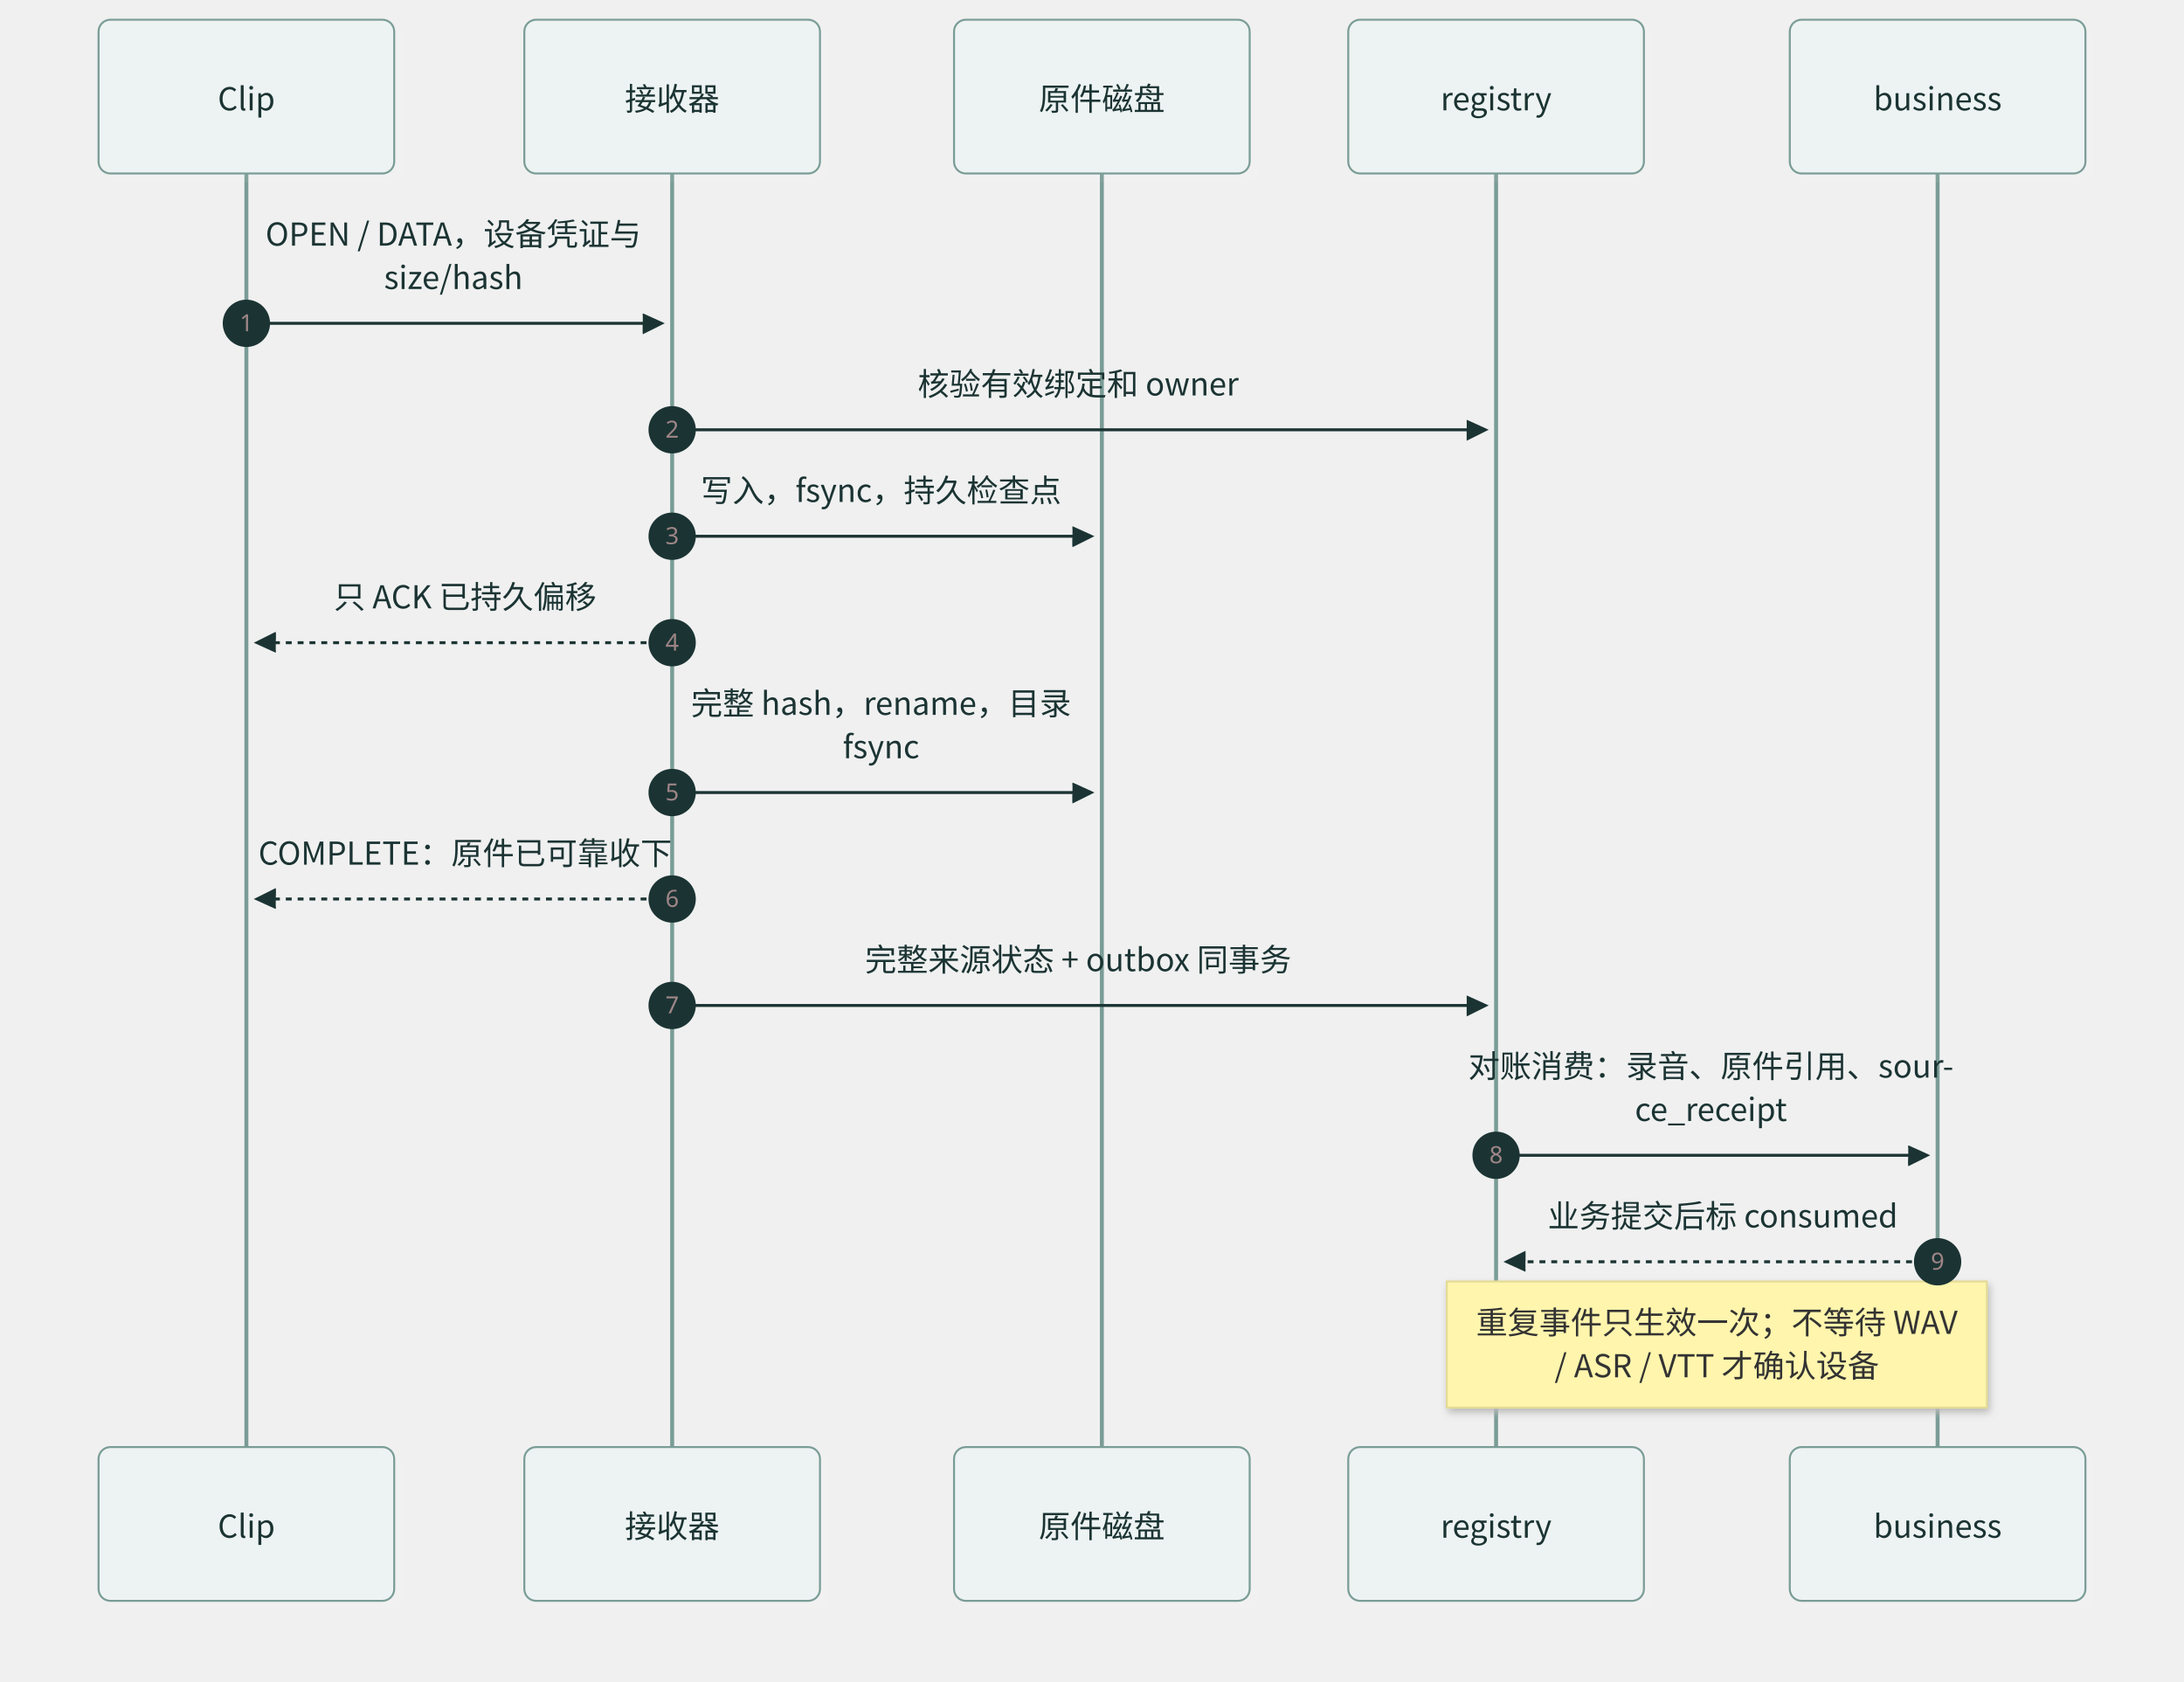
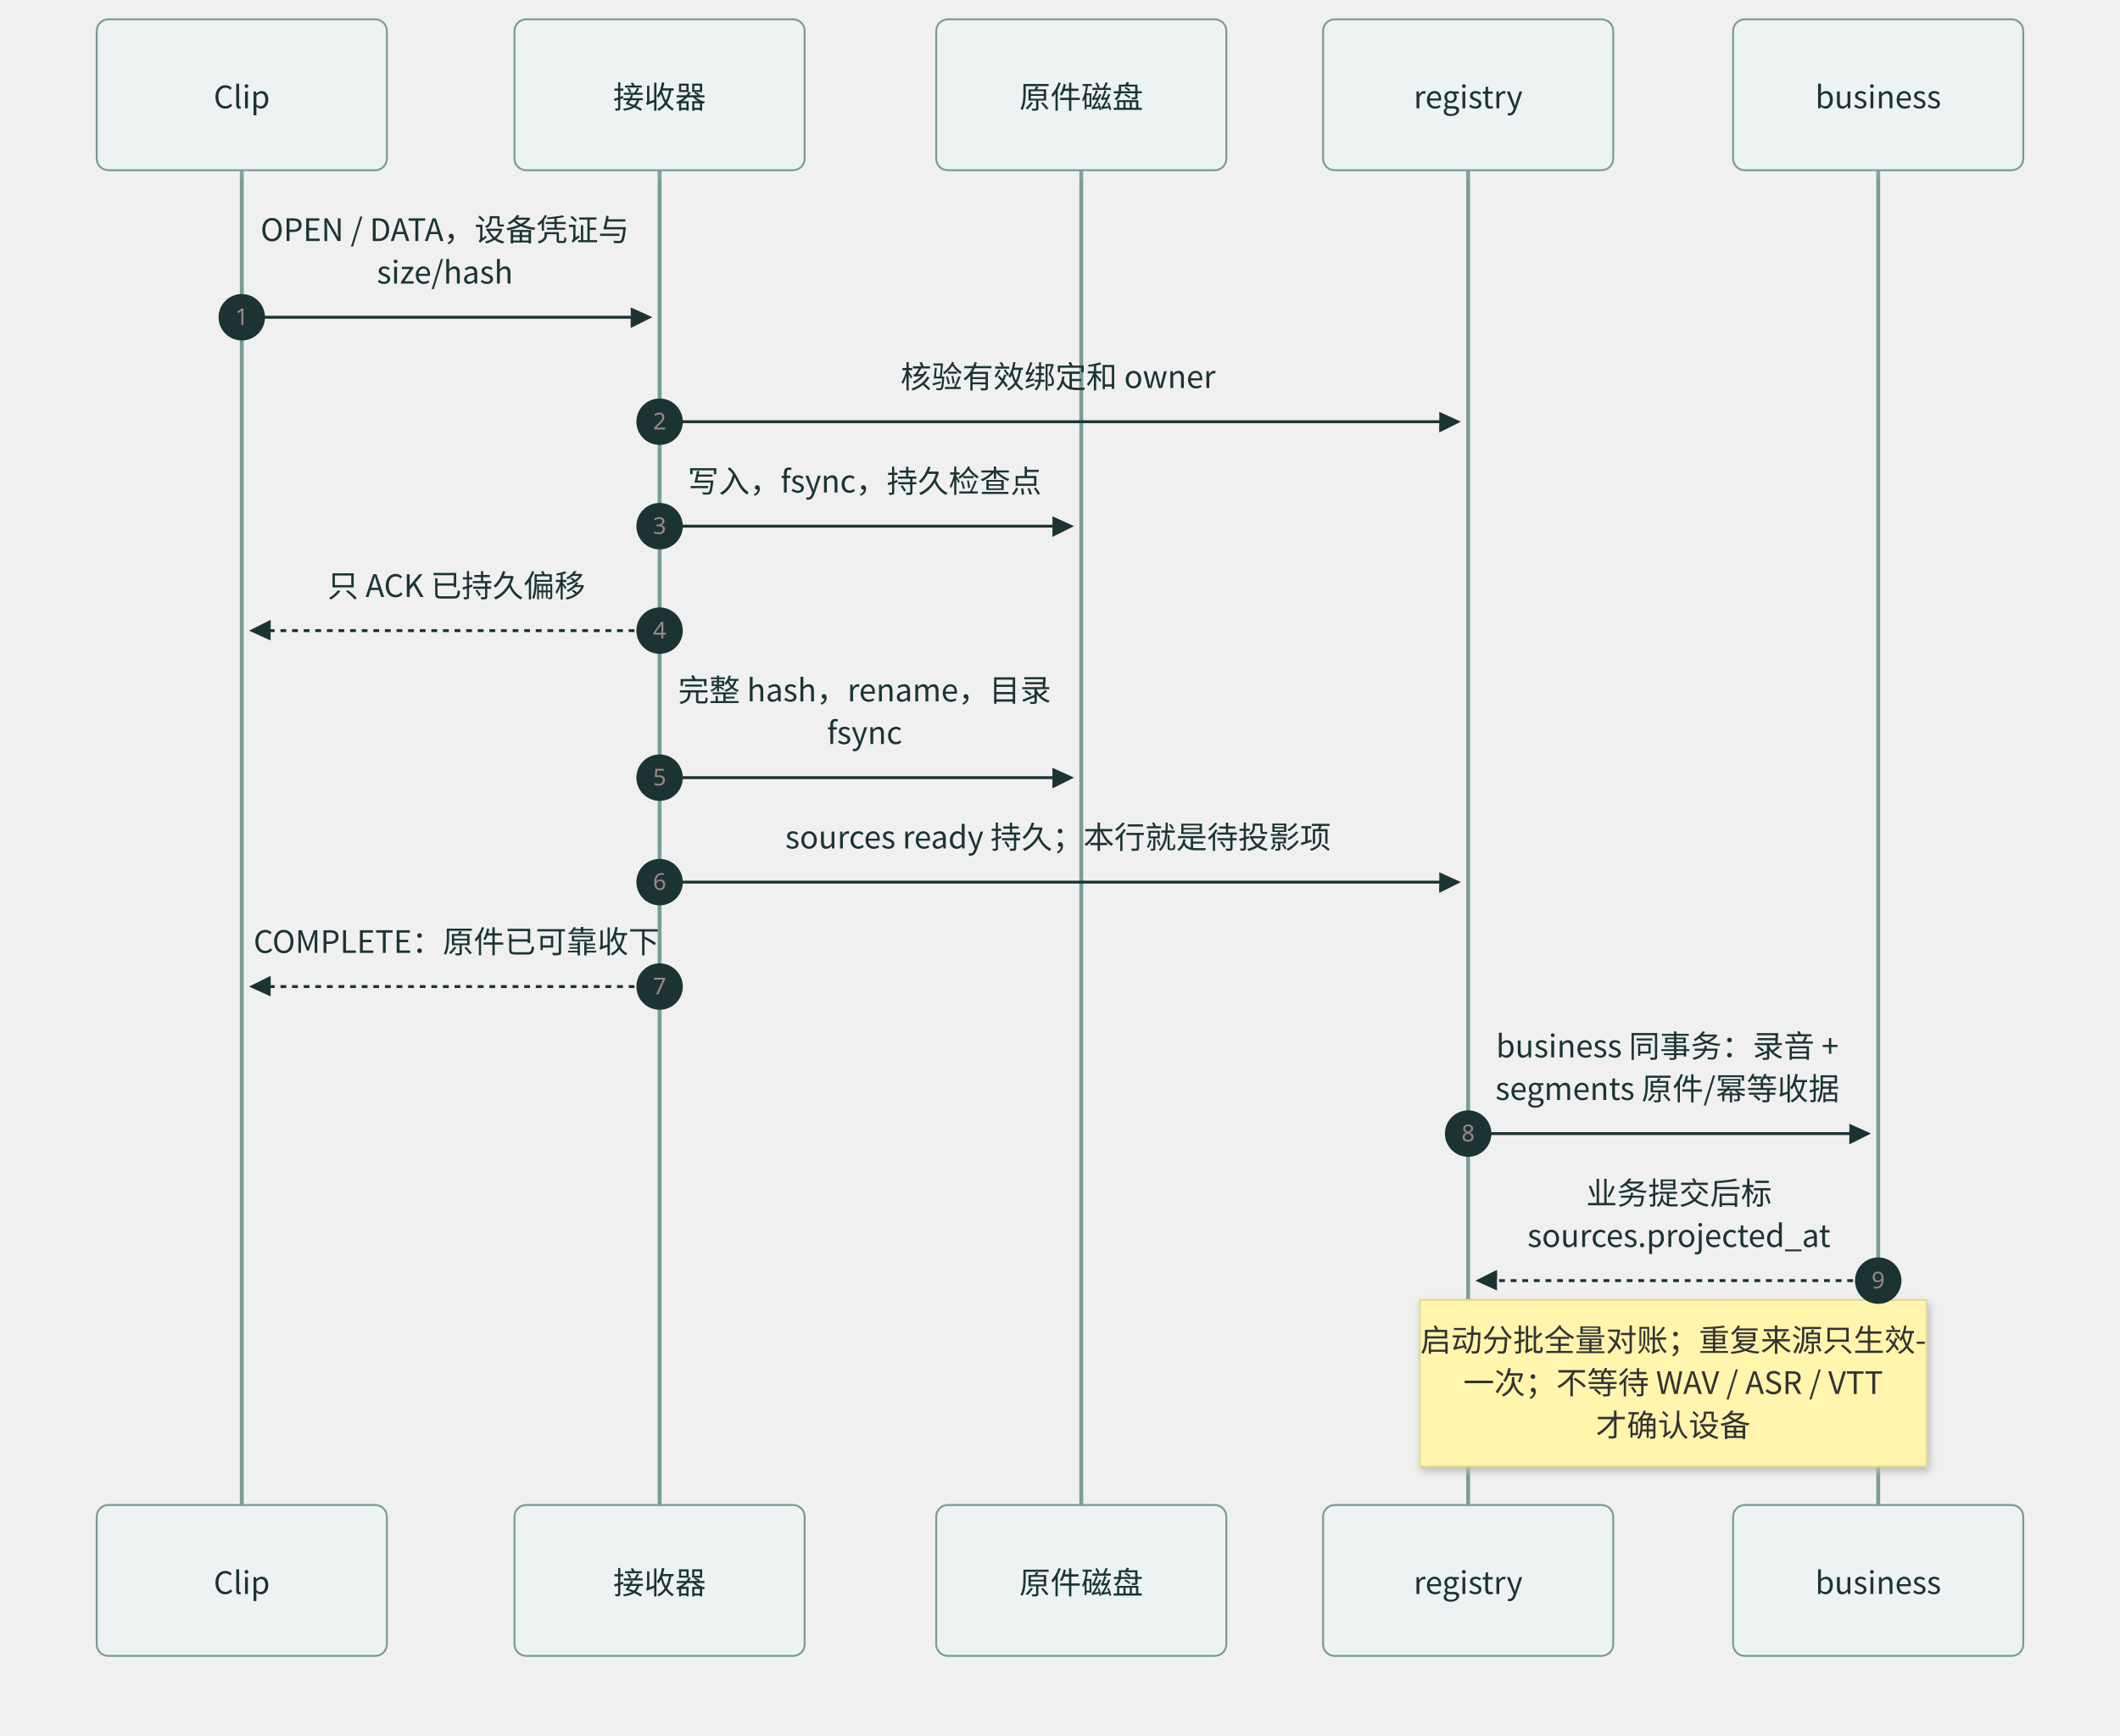
- <svg xmlns="http://www.w3.org/2000/svg" id="my-svg" width="100%" style="max-width: 1108px; background-color: white;" viewBox="-50 -10 1108 853" role="graphics-document document" aria-roledescription="sequence">
+ <svg xmlns="http://www.w3.org/2000/svg" id="my-svg" width="100%" style="max-width: 1096px; background-color: white;" viewBox="-50 -10 1096 897" role="graphics-document document" aria-roledescription="sequence">
  <g>
-     <rect x="858" y="724" fill="#eaeaea" stroke="#666" width="150" height="78" name="B" rx="6" ry="6" class="actor actor-bottom" data-look="neo" filter="url(#my-svg-drop-shadow)" />
-     <text x="933" y="763" dominant-baseline="central" alignment-baseline="central" class="actor actor-box" style="text-anchor: middle; font-size: 16px; font-weight: 400;">
-       <tspan x="933" dy="0">business</tspan>
+     <rect x="846" y="768" fill="#eaeaea" stroke="#666" width="150" height="78" name="B" rx="6" ry="6" class="actor actor-bottom" data-look="neo" filter="url(#my-svg-drop-shadow)" />
+     <text x="921" y="807" dominant-baseline="central" alignment-baseline="central" class="actor actor-box" style="text-anchor: middle; font-size: 16px; font-weight: 400;">
+       <tspan x="921" dy="0">business</tspan>
    </text>
  </g>
  <g>
-     <rect x="634" y="724" fill="#eaeaea" stroke="#666" width="150" height="78" name="D" rx="6" ry="6" class="actor actor-bottom" data-look="neo" filter="url(#my-svg-drop-shadow)" />
-     <text x="709" y="763" dominant-baseline="central" alignment-baseline="central" class="actor actor-box" style="text-anchor: middle; font-size: 16px; font-weight: 400;">
+     <rect x="634" y="768" fill="#eaeaea" stroke="#666" width="150" height="78" name="D" rx="6" ry="6" class="actor actor-bottom" data-look="neo" filter="url(#my-svg-drop-shadow)" />
+     <text x="709" y="807" dominant-baseline="central" alignment-baseline="central" class="actor actor-box" style="text-anchor: middle; font-size: 16px; font-weight: 400;">
      <tspan x="709" dy="0">registry</tspan>
    </text>
  </g>
  <g>
-     <rect x="434" y="724" fill="#eaeaea" stroke="#666" width="150" height="78" name="F" rx="6" ry="6" class="actor actor-bottom" data-look="neo" filter="url(#my-svg-drop-shadow)" />
-     <text x="509" y="763" dominant-baseline="central" alignment-baseline="central" class="actor actor-box" style="text-anchor: middle; font-size: 16px; font-weight: 400;">
+     <rect x="434" y="768" fill="#eaeaea" stroke="#666" width="150" height="78" name="F" rx="6" ry="6" class="actor actor-bottom" data-look="neo" filter="url(#my-svg-drop-shadow)" />
+     <text x="509" y="807" dominant-baseline="central" alignment-baseline="central" class="actor actor-box" style="text-anchor: middle; font-size: 16px; font-weight: 400;">
      <tspan x="509" dy="0">原件磁盘</tspan>
    </text>
  </g>
  <g>
-     <rect x="216" y="724" fill="#eaeaea" stroke="#666" width="150" height="78" name="R" rx="6" ry="6" class="actor actor-bottom" data-look="neo" filter="url(#my-svg-drop-shadow)" />
-     <text x="291" y="763" dominant-baseline="central" alignment-baseline="central" class="actor actor-box" style="text-anchor: middle; font-size: 16px; font-weight: 400;">
+     <rect x="216" y="768" fill="#eaeaea" stroke="#666" width="150" height="78" name="R" rx="6" ry="6" class="actor actor-bottom" data-look="neo" filter="url(#my-svg-drop-shadow)" />
+     <text x="291" y="807" dominant-baseline="central" alignment-baseline="central" class="actor actor-box" style="text-anchor: middle; font-size: 16px; font-weight: 400;">
      <tspan x="291" dy="0">接收器</tspan>
    </text>
  </g>
  <g>
-     <rect x="0" y="724" fill="#eaeaea" stroke="#666" width="150" height="78" name="C" rx="6" ry="6" class="actor actor-bottom" data-look="neo" filter="url(#my-svg-drop-shadow)" />
-     <text x="75" y="763" dominant-baseline="central" alignment-baseline="central" class="actor actor-box" style="text-anchor: middle; font-size: 16px; font-weight: 400;">
+     <rect x="0" y="768" fill="#eaeaea" stroke="#666" width="150" height="78" name="C" rx="6" ry="6" class="actor actor-bottom" data-look="neo" filter="url(#my-svg-drop-shadow)" />
+     <text x="75" y="807" dominant-baseline="central" alignment-baseline="central" class="actor actor-box" style="text-anchor: middle; font-size: 16px; font-weight: 400;">
      <tspan x="75" dy="0">Clip</tspan>
    </text>
  </g>
  <g>
-     <line id="actor4" x1="933" y1="78" x2="933" y2="724" class="actor-line 200" stroke-width="0.5px" stroke="#999" name="B" data-et="life-line" data-id="B" />
+     <line id="actor4" x1="921" y1="78" x2="921" y2="768" class="actor-line 200" stroke-width="0.5px" stroke="#999" name="B" data-et="life-line" data-id="B" />
    <g id="root-4" data-look="neo" data-et="participant" data-type="participant" data-id="B">
-       <rect x="858" y="0" fill="#eaeaea" stroke="#666" width="150" height="78" name="B" rx="6" ry="6" class="actor actor-top" data-look="neo" filter="url(#my-svg-drop-shadow)" />
-       <text x="933" y="39" dominant-baseline="central" alignment-baseline="central" class="actor actor-box" style="text-anchor: middle; font-size: 16px; font-weight: 400;">
-         <tspan x="933" dy="0">business</tspan>
+       <rect x="846" y="0" fill="#eaeaea" stroke="#666" width="150" height="78" name="B" rx="6" ry="6" class="actor actor-top" data-look="neo" filter="url(#my-svg-drop-shadow)" />
+       <text x="921" y="39" dominant-baseline="central" alignment-baseline="central" class="actor actor-box" style="text-anchor: middle; font-size: 16px; font-weight: 400;">
+         <tspan x="921" dy="0">business</tspan>
      </text>
    </g>
  </g>
  <g>
-     <line id="actor3" x1="709" y1="78" x2="709" y2="724" class="actor-line 200" stroke-width="0.5px" stroke="#999" name="D" data-et="life-line" data-id="D" />
+     <line id="actor3" x1="709" y1="78" x2="709" y2="768" class="actor-line 200" stroke-width="0.5px" stroke="#999" name="D" data-et="life-line" data-id="D" />
    <g id="root-3" data-look="neo" data-et="participant" data-type="participant" data-id="D">
      <rect x="634" y="0" fill="#eaeaea" stroke="#666" width="150" height="78" name="D" rx="6" ry="6" class="actor actor-top" data-look="neo" filter="url(#my-svg-drop-shadow)" />
      <text x="709" y="39" dominant-baseline="central" alignment-baseline="central" class="actor actor-box" style="text-anchor: middle; font-size: 16px; font-weight: 400;">
        <tspan x="709" dy="0">registry</tspan>
      </text>
    </g>
  </g>
  <g>
-     <line id="actor2" x1="509" y1="78" x2="509" y2="724" class="actor-line 200" stroke-width="0.5px" stroke="#999" name="F" data-et="life-line" data-id="F" />
+     <line id="actor2" x1="509" y1="78" x2="509" y2="768" class="actor-line 200" stroke-width="0.5px" stroke="#999" name="F" data-et="life-line" data-id="F" />
    <g id="root-2" data-look="neo" data-et="participant" data-type="participant" data-id="F">
      <rect x="434" y="0" fill="#eaeaea" stroke="#666" width="150" height="78" name="F" rx="6" ry="6" class="actor actor-top" data-look="neo" filter="url(#my-svg-drop-shadow)" />
      <text x="509" y="39" dominant-baseline="central" alignment-baseline="central" class="actor actor-box" style="text-anchor: middle; font-size: 16px; font-weight: 400;">
        <tspan x="509" dy="0">原件磁盘</tspan>
      </text>
    </g>
  </g>
  <g>
-     <line id="actor1" x1="291" y1="78" x2="291" y2="724" class="actor-line 200" stroke-width="0.5px" stroke="#999" name="R" data-et="life-line" data-id="R" />
+     <line id="actor1" x1="291" y1="78" x2="291" y2="768" class="actor-line 200" stroke-width="0.5px" stroke="#999" name="R" data-et="life-line" data-id="R" />
    <g id="root-1" data-look="neo" data-et="participant" data-type="participant" data-id="R">
      <rect x="216" y="0" fill="#eaeaea" stroke="#666" width="150" height="78" name="R" rx="6" ry="6" class="actor actor-top" data-look="neo" filter="url(#my-svg-drop-shadow)" />
      <text x="291" y="39" dominant-baseline="central" alignment-baseline="central" class="actor actor-box" style="text-anchor: middle; font-size: 16px; font-weight: 400;">
        <tspan x="291" dy="0">接收器</tspan>
      </text>
    </g>
  </g>
  <g>
-     <line id="actor0" x1="75" y1="78" x2="75" y2="724" class="actor-line 200" stroke-width="0.5px" stroke="#999" name="C" data-et="life-line" data-id="C" />
+     <line id="actor0" x1="75" y1="78" x2="75" y2="768" class="actor-line 200" stroke-width="0.5px" stroke="#999" name="C" data-et="life-line" data-id="C" />
    <g id="root-0" data-look="neo" data-et="participant" data-type="participant" data-id="C">
      <rect x="0" y="0" fill="#eaeaea" stroke="#666" width="150" height="78" name="C" rx="6" ry="6" class="actor actor-top" data-look="neo" filter="url(#my-svg-drop-shadow)" />
      <text x="75" y="39" dominant-baseline="central" alignment-baseline="central" class="actor actor-box" style="text-anchor: middle; font-size: 16px; font-weight: 400;">
        <tspan x="75" dy="0">Clip</tspan>
      </text>
    </g>
  </g>
  <style>#my-svg{font-family:PingFang SC,Microsoft YaHei,Noto Sans CJK SC,Arial,sans-serif;font-size:16px;fill:#1b3433;}@keyframes edge-animation-frame{from{stroke-dashoffset:0;}}@keyframes dash{to{stroke-dashoffset:0;}}#my-svg .edge-animation-slow{stroke-dasharray:9,5!important;stroke-dashoffset:900;animation:dash 50s linear infinite;stroke-linecap:round;}#my-svg .edge-animation-fast{stroke-dasharray:9,5!important;stroke-dashoffset:900;animation:dash 20s linear infinite;stroke-linecap:round;}#my-svg .error-icon{fill:#ffffff;}#my-svg .error-text{fill:#000000;stroke:#000000;}#my-svg .edge-thickness-normal{stroke-width:1px;}#my-svg .edge-thickness-thick{stroke-width:3.5px;}#my-svg .edge-pattern-solid{stroke-dasharray:0;}#my-svg .edge-thickness-invisible{stroke-width:0;fill:none;}#my-svg .edge-pattern-dashed{stroke-dasharray:3;}#my-svg .edge-pattern-dotted{stroke-dasharray:2;}#my-svg .marker{fill:#607a78;stroke:#607a78;}#my-svg .marker.cross{stroke:#607a78;}#my-svg svg{font-family:PingFang SC,Microsoft YaHei,Noto Sans CJK SC,Arial,sans-serif;font-size:16px;}#my-svg p{margin:0;}#my-svg .actor{stroke:#7a9c96;fill:#edf3f2;stroke-width:1;}#my-svg rect.actor.outer-path[data-look="neo"]{filter:drop-shadow( 1px 2px 2px rgba(185,185,185,1));}#my-svg rect.note[data-look="neo"]{stroke:hsl(52.683, 60%, 73.922%);fill:#fff5ad;filter:drop-shadow( 1px 2px 2px rgba(185,185,185,1));}#my-svg text.actor&gt;tspan{fill:#1b3433;stroke:none;}#my-svg .actor-line{stroke:#7a9c96;}#my-svg .innerArc{stroke-width:1.5;stroke-dasharray:none;}#my-svg .messageLine0{stroke-width:1.5;stroke-dasharray:none;stroke:#1b3433;}#my-svg .messageLine1{stroke-width:1.5;stroke-dasharray:2,2;stroke:#1b3433;}#my-svg [id$="-arrowhead"] path{fill:#1b3433;stroke:#1b3433;}#my-svg .sequenceNumber{fill:#9f8587;}#my-svg [id$="-sequencenumber"]{fill:#1b3433;}#my-svg [id$="-crosshead"] path{fill:#1b3433;stroke:#1b3433;}#my-svg .messageText{fill:#1b3433;stroke:none;}#my-svg .labelBox{stroke:#7a9c96;fill:#edf3f2;filter:drop-shadow( 1px 2px 2px rgba(185,185,185,1));}#my-svg .labelText,#my-svg .labelText&gt;tspan{fill:#1b3433;stroke:none;}#my-svg .loopText,#my-svg .loopText&gt;tspan{fill:#1b3433;stroke:none;}#my-svg .sectionTitle,#my-svg .sectionTitle&gt;tspan{fill:#1b3433;stroke:none;}#my-svg .loopLine{stroke-width:2px;stroke-dasharray:2,2;stroke:#7a9c96;fill:#7a9c96;}#my-svg .note{stroke:hsl(52.683, 60%, 73.922%);fill:#fff5ad;}#my-svg .noteText,#my-svg .noteText&gt;tspan{fill:#333;stroke:none;}#my-svg .activation0{fill:#f4f7f9;stroke:hsl(204, 29.412%, 86.667%);}#my-svg .activation1{fill:#f4f7f9;stroke:hsl(204, 29.412%, 86.667%);}#my-svg .activation2{fill:#f4f7f9;stroke:hsl(204, 29.412%, 86.667%);}#my-svg .actorPopupMenu{position:absolute;}#my-svg .actorPopupMenuPanel{position:absolute;fill:#edf3f2;box-shadow:0px 8px 16px 0px rgba(0,0,0,0.2);filter:drop-shadow(3px 5px 2px rgb(0 0 0 / 0.4));}#my-svg .actor-man circle,#my-svg line{fill:#edf3f2;stroke-width:2px;}#my-svg g rect.rect{filter:drop-shadow( 1px 2px 2px rgba(185,185,185,1));stroke:#7a9c96;}#my-svg .node .neo-node{stroke:#7a9c96;}#my-svg [data-look="neo"].node rect,#my-svg [data-look="neo"].cluster rect,#my-svg [data-look="neo"].node polygon{stroke:url(#my-svg-gradient);filter:drop-shadow( 1px 2px 2px rgba(185,185,185,1));}#my-svg [data-look="neo"].swimlane.cluster rect{filter:none;}#my-svg [data-look="neo"].node path{stroke:url(#my-svg-gradient);stroke-width:1px;}#my-svg [data-look="neo"].node .outer-path{filter:drop-shadow( 1px 2px 2px rgba(185,185,185,1));}#my-svg [data-look="neo"].node .neo-line path{stroke:#7a9c96;filter:none;}#my-svg [data-look="neo"].node circle{stroke:url(#my-svg-gradient);filter:drop-shadow( 1px 2px 2px rgba(185,185,185,1));}#my-svg [data-look="neo"].node circle .state-start{fill:#000000;}#my-svg [data-look="neo"].icon-shape .icon{fill:url(#my-svg-gradient);filter:drop-shadow( 1px 2px 2px rgba(185,185,185,1));}#my-svg [data-look="neo"].icon-shape .icon-neo path{stroke:url(#my-svg-gradient);filter:drop-shadow( 1px 2px 2px rgba(185,185,185,1));}#my-svg :root{--mermaid-font-family:"trebuchet ms",verdana,arial,sans-serif;}</style>
  <g />
  <defs>
    <symbol id="my-svg-computer" width="24" height="24">
      <path transform="scale(.5)" d="M2 2v13h20v-13h-20zm18 11h-16v-9h16v9zm-10.228 6l.466-1h3.524l.467 1h-4.457zm14.228 3h-24l2-6h2.104l-1.33 4h18.45l-1.297-4h2.073l2 6zm-5-10h-14v-7h14v7z" />
    </symbol>
  </defs>
  <defs>
    <symbol id="my-svg-database" fill-rule="evenodd" clip-rule="evenodd">
      <path transform="scale(.5)" d="M12.258.001l.256.004.255.005.253.008.251.01.249.012.247.015.246.016.242.019.241.02.239.023.236.024.233.027.231.028.229.031.225.032.223.034.22.036.217.038.214.04.211.041.208.043.205.045.201.046.198.048.194.05.191.051.187.053.183.054.18.056.175.057.172.059.168.06.163.061.16.063.155.064.15.066.074.033.073.033.071.034.07.034.069.035.068.035.067.035.066.035.064.036.064.036.062.036.06.036.06.037.058.037.058.037.055.038.055.038.053.038.052.038.051.039.05.039.048.039.047.039.045.04.044.04.043.04.041.04.04.041.039.041.037.041.036.041.034.041.033.042.032.042.03.042.029.042.027.042.026.043.024.043.023.043.021.043.02.043.018.044.017.043.015.044.013.044.012.044.011.045.009.044.007.045.006.045.004.045.002.045.001.045v17l-.001.045-.002.045-.004.045-.006.045-.007.045-.009.044-.011.045-.012.044-.013.044-.015.044-.017.043-.018.044-.02.043-.021.043-.023.043-.024.043-.026.043-.027.042-.029.042-.03.042-.032.042-.033.042-.034.041-.036.041-.037.041-.039.041-.04.041-.041.04-.043.04-.044.04-.045.04-.047.039-.048.039-.05.039-.051.039-.052.038-.053.038-.055.038-.055.038-.058.037-.058.037-.06.037-.06.036-.062.036-.064.036-.064.036-.066.035-.067.035-.068.035-.069.035-.07.034-.071.034-.073.033-.074.033-.15.066-.155.064-.16.063-.163.061-.168.06-.172.059-.175.057-.18.056-.183.054-.187.053-.191.051-.194.05-.198.048-.201.046-.205.045-.208.043-.211.041-.214.04-.217.038-.22.036-.223.034-.225.032-.229.031-.231.028-.233.027-.236.024-.239.023-.241.02-.242.019-.246.016-.247.015-.249.012-.251.01-.253.008-.255.005-.256.004-.258.001-.258-.001-.256-.004-.255-.005-.253-.008-.251-.01-.249-.012-.247-.015-.245-.016-.243-.019-.241-.02-.238-.023-.236-.024-.234-.027-.231-.028-.228-.031-.226-.032-.223-.034-.22-.036-.217-.038-.214-.04-.211-.041-.208-.043-.204-.045-.201-.046-.198-.048-.195-.05-.19-.051-.187-.053-.184-.054-.179-.056-.176-.057-.172-.059-.167-.06-.164-.061-.159-.063-.155-.064-.151-.066-.074-.033-.072-.033-.072-.034-.07-.034-.069-.035-.068-.035-.067-.035-.066-.035-.064-.036-.063-.036-.062-.036-.061-.036-.06-.037-.058-.037-.057-.037-.056-.038-.055-.038-.053-.038-.052-.038-.051-.039-.049-.039-.049-.039-.046-.039-.046-.04-.044-.04-.043-.04-.041-.04-.04-.041-.039-.041-.037-.041-.036-.041-.034-.041-.033-.042-.032-.042-.03-.042-.029-.042-.027-.042-.026-.043-.024-.043-.023-.043-.021-.043-.02-.043-.018-.044-.017-.043-.015-.044-.013-.044-.012-.044-.011-.045-.009-.044-.007-.045-.006-.045-.004-.045-.002-.045-.001-.045v-17l.001-.045.002-.045.004-.045.006-.045.007-.045.009-.044.011-.045.012-.044.013-.044.015-.044.017-.043.018-.044.02-.043.021-.043.023-.043.024-.043.026-.043.027-.042.029-.042.03-.042.032-.042.033-.042.034-.041.036-.041.037-.041.039-.041.04-.041.041-.04.043-.04.044-.04.046-.04.046-.039.049-.039.049-.039.051-.039.052-.038.053-.038.055-.038.056-.038.057-.037.058-.037.06-.037.061-.036.062-.036.063-.036.064-.036.066-.035.067-.035.068-.035.069-.035.07-.034.072-.034.072-.033.074-.033.151-.066.155-.064.159-.063.164-.061.167-.06.172-.059.176-.057.179-.056.184-.054.187-.053.19-.051.195-.05.198-.048.201-.046.204-.045.208-.043.211-.041.214-.04.217-.038.22-.036.223-.034.226-.032.228-.031.231-.028.234-.027.236-.024.238-.023.241-.02.243-.019.245-.016.247-.015.249-.012.251-.01.253-.008.255-.005.256-.004.258-.001.258.001zm-9.258 20.499v.01l.001.021.003.021.004.022.005.021.006.022.007.022.009.023.01.022.011.023.012.023.013.023.015.023.016.024.017.023.018.024.019.024.021.024.022.025.023.024.024.025.052.049.056.05.061.051.066.051.07.051.075.051.079.052.084.052.088.052.092.052.097.052.102.051.105.052.11.052.114.051.119.051.123.051.127.05.131.05.135.05.139.048.144.049.147.047.152.047.155.047.16.045.163.045.167.043.171.043.176.041.178.041.183.039.187.039.19.037.194.035.197.035.202.033.204.031.209.03.212.029.216.027.219.025.222.024.226.021.23.02.233.018.236.016.24.015.243.012.246.01.249.008.253.005.256.004.259.001.26-.001.257-.004.254-.005.25-.008.247-.011.244-.012.241-.014.237-.016.233-.018.231-.021.226-.021.224-.024.22-.026.216-.027.212-.028.21-.031.205-.031.202-.034.198-.034.194-.036.191-.037.187-.039.183-.04.179-.04.175-.042.172-.043.168-.044.163-.045.16-.046.155-.046.152-.047.148-.048.143-.049.139-.049.136-.05.131-.05.126-.05.123-.051.118-.052.114-.051.11-.052.106-.052.101-.052.096-.052.092-.052.088-.053.083-.051.079-.052.074-.052.07-.051.065-.051.06-.051.056-.05.051-.05.023-.024.023-.025.021-.024.02-.024.019-.024.018-.024.017-.024.015-.023.014-.024.013-.023.012-.023.01-.023.01-.022.008-.022.006-.022.006-.022.004-.022.004-.021.001-.021.001-.021v-4.127l-.077.055-.08.053-.083.054-.085.053-.087.052-.09.052-.093.051-.095.05-.097.05-.1.049-.102.049-.105.048-.106.047-.109.047-.111.046-.114.045-.115.045-.118.044-.12.043-.122.042-.124.042-.126.041-.128.04-.13.04-.132.038-.134.038-.135.037-.138.037-.139.035-.142.035-.143.034-.144.033-.147.032-.148.031-.15.03-.151.03-.153.029-.154.027-.156.027-.158.026-.159.025-.161.024-.162.023-.163.022-.165.021-.166.02-.167.019-.169.018-.169.017-.171.016-.173.015-.173.014-.175.013-.175.012-.177.011-.178.01-.179.008-.179.008-.181.006-.182.005-.182.004-.184.003-.184.002h-.37l-.184-.002-.184-.003-.182-.004-.182-.005-.181-.006-.179-.008-.179-.008-.178-.01-.176-.011-.176-.012-.175-.013-.173-.014-.172-.015-.171-.016-.17-.017-.169-.018-.167-.019-.166-.02-.165-.021-.163-.022-.162-.023-.161-.024-.159-.025-.157-.026-.156-.027-.155-.027-.153-.029-.151-.03-.15-.03-.148-.031-.146-.032-.145-.033-.143-.034-.141-.035-.14-.035-.137-.037-.136-.037-.134-.038-.132-.038-.13-.04-.128-.04-.126-.041-.124-.042-.122-.042-.12-.044-.117-.043-.116-.045-.113-.045-.112-.046-.109-.047-.106-.047-.105-.048-.102-.049-.1-.049-.097-.05-.095-.05-.093-.052-.09-.051-.087-.052-.085-.053-.083-.054-.08-.054-.077-.054v4.127zm0-5.654v.011l.001.021.003.021.004.021.005.022.006.022.007.022.009.022.01.022.011.023.012.023.013.023.015.024.016.023.017.024.018.024.019.024.021.024.022.024.023.025.024.024.052.05.056.05.061.05.066.051.07.051.075.052.079.051.084.052.088.052.092.052.097.052.102.052.105.052.11.051.114.051.119.052.123.05.127.051.131.05.135.049.139.049.144.048.147.048.152.047.155.046.16.045.163.045.167.044.171.042.176.042.178.04.183.04.187.038.19.037.194.036.197.034.202.033.204.032.209.03.212.028.216.027.219.025.222.024.226.022.23.02.233.018.236.016.24.014.243.012.246.01.249.008.253.006.256.003.259.001.26-.001.257-.003.254-.006.25-.008.247-.01.244-.012.241-.015.237-.016.233-.018.231-.02.226-.022.224-.024.22-.025.216-.027.212-.029.21-.03.205-.032.202-.033.198-.035.194-.036.191-.037.187-.039.183-.039.179-.041.175-.042.172-.043.168-.044.163-.045.16-.045.155-.047.152-.047.148-.048.143-.048.139-.05.136-.049.131-.05.126-.051.123-.051.118-.051.114-.052.11-.052.106-.052.101-.052.096-.052.092-.052.088-.052.083-.052.079-.052.074-.051.07-.052.065-.051.06-.05.056-.051.051-.049.023-.025.023-.024.021-.025.02-.024.019-.024.018-.024.017-.024.015-.023.014-.023.013-.024.012-.022.01-.023.01-.023.008-.022.006-.022.006-.022.004-.021.004-.022.001-.021.001-.021v-4.139l-.077.054-.08.054-.083.054-.085.052-.087.053-.09.051-.093.051-.095.051-.097.05-.1.049-.102.049-.105.048-.106.047-.109.047-.111.046-.114.045-.115.044-.118.044-.12.044-.122.042-.124.042-.126.041-.128.04-.13.039-.132.039-.134.038-.135.037-.138.036-.139.036-.142.035-.143.033-.144.033-.147.033-.148.031-.15.03-.151.03-.153.028-.154.028-.156.027-.158.026-.159.025-.161.024-.162.023-.163.022-.165.021-.166.02-.167.019-.169.018-.169.017-.171.016-.173.015-.173.014-.175.013-.175.012-.177.011-.178.009-.179.009-.179.007-.181.007-.182.005-.182.004-.184.003-.184.002h-.37l-.184-.002-.184-.003-.182-.004-.182-.005-.181-.007-.179-.007-.179-.009-.178-.009-.176-.011-.176-.012-.175-.013-.173-.014-.172-.015-.171-.016-.17-.017-.169-.018-.167-.019-.166-.02-.165-.021-.163-.022-.162-.023-.161-.024-.159-.025-.157-.026-.156-.027-.155-.028-.153-.028-.151-.03-.15-.03-.148-.031-.146-.033-.145-.033-.143-.033-.141-.035-.14-.036-.137-.036-.136-.037-.134-.038-.132-.039-.13-.039-.128-.04-.126-.041-.124-.042-.122-.043-.12-.043-.117-.044-.116-.044-.113-.046-.112-.046-.109-.046-.106-.047-.105-.048-.102-.049-.1-.049-.097-.05-.095-.051-.093-.051-.09-.051-.087-.053-.085-.052-.083-.054-.08-.054-.077-.054v4.139zm0-5.666v.011l.001.02.003.022.004.021.005.022.006.021.007.022.009.023.01.022.011.023.012.023.013.023.015.023.016.024.017.024.018.023.019.024.021.025.022.024.023.024.024.025.052.05.056.05.061.05.066.051.07.051.075.052.079.051.084.052.088.052.092.052.097.052.102.052.105.051.11.052.114.051.119.051.123.051.127.05.131.05.135.05.139.049.144.048.147.048.152.047.155.046.16.045.163.045.167.043.171.043.176.042.178.04.183.04.187.038.19.037.194.036.197.034.202.033.204.032.209.03.212.028.216.027.219.025.222.024.226.021.23.02.233.018.236.017.24.014.243.012.246.01.249.008.253.006.256.003.259.001.26-.001.257-.003.254-.006.25-.008.247-.01.244-.013.241-.014.237-.016.233-.018.231-.02.226-.022.224-.024.22-.025.216-.027.212-.029.21-.03.205-.032.202-.033.198-.035.194-.036.191-.037.187-.039.183-.039.179-.041.175-.042.172-.043.168-.044.163-.045.16-.045.155-.047.152-.047.148-.048.143-.049.139-.049.136-.049.131-.051.126-.05.123-.051.118-.052.114-.051.11-.052.106-.052.101-.052.096-.052.092-.052.088-.052.083-.052.079-.052.074-.052.07-.051.065-.051.06-.051.056-.05.051-.049.023-.025.023-.025.021-.024.02-.024.019-.024.018-.024.017-.024.015-.023.014-.024.013-.023.012-.023.01-.022.01-.023.008-.022.006-.022.006-.022.004-.022.004-.021.001-.021.001-.021v-4.153l-.077.054-.08.054-.083.053-.085.053-.087.053-.09.051-.093.051-.095.051-.097.05-.1.049-.102.048-.105.048-.106.048-.109.046-.111.046-.114.046-.115.044-.118.044-.12.043-.122.043-.124.042-.126.041-.128.04-.13.039-.132.039-.134.038-.135.037-.138.036-.139.036-.142.034-.143.034-.144.033-.147.032-.148.032-.15.03-.151.03-.153.028-.154.028-.156.027-.158.026-.159.024-.161.024-.162.023-.163.023-.165.021-.166.02-.167.019-.169.018-.169.017-.171.016-.173.015-.173.014-.175.013-.175.012-.177.01-.178.01-.179.009-.179.007-.181.006-.182.006-.182.004-.184.003-.184.001-.185.001-.185-.001-.184-.001-.184-.003-.182-.004-.182-.006-.181-.006-.179-.007-.179-.009-.178-.01-.176-.01-.176-.012-.175-.013-.173-.014-.172-.015-.171-.016-.17-.017-.169-.018-.167-.019-.166-.02-.165-.021-.163-.023-.162-.023-.161-.024-.159-.024-.157-.026-.156-.027-.155-.028-.153-.028-.151-.03-.15-.03-.148-.032-.146-.032-.145-.033-.143-.034-.141-.034-.14-.036-.137-.036-.136-.037-.134-.038-.132-.039-.13-.039-.128-.041-.126-.041-.124-.041-.122-.043-.12-.043-.117-.044-.116-.044-.113-.046-.112-.046-.109-.046-.106-.048-.105-.048-.102-.048-.1-.05-.097-.049-.095-.051-.093-.051-.09-.052-.087-.052-.085-.053-.083-.053-.08-.054-.077-.054v4.153zm8.74-8.179l-.257.004-.254.005-.25.008-.247.011-.244.012-.241.014-.237.016-.233.018-.231.021-.226.022-.224.023-.22.026-.216.027-.212.028-.21.031-.205.032-.202.033-.198.034-.194.036-.191.038-.187.038-.183.04-.179.041-.175.042-.172.043-.168.043-.163.045-.16.046-.155.046-.152.048-.148.048-.143.048-.139.049-.136.05-.131.05-.126.051-.123.051-.118.051-.114.052-.11.052-.106.052-.101.052-.096.052-.092.052-.088.052-.083.052-.079.052-.074.051-.07.052-.065.051-.06.05-.056.05-.051.05-.023.025-.023.024-.021.024-.02.025-.019.024-.018.024-.017.023-.015.024-.014.023-.013.023-.012.023-.01.023-.01.022-.008.022-.006.023-.006.021-.004.022-.004.021-.001.021-.001.021.001.021.001.021.004.021.004.022.006.021.006.023.008.022.01.022.01.023.012.023.013.023.014.023.015.024.017.023.018.024.019.024.02.025.021.024.023.024.023.025.051.05.056.05.06.05.065.051.07.052.074.051.079.052.083.052.088.052.092.052.096.052.101.052.106.052.11.052.114.052.118.051.123.051.126.051.131.05.136.05.139.049.143.048.148.048.152.048.155.046.16.046.163.045.168.043.172.043.175.042.179.041.183.04.187.038.191.038.194.036.198.034.202.033.205.032.21.031.212.028.216.027.22.026.224.023.226.022.231.021.233.018.237.016.241.014.244.012.247.011.25.008.254.005.257.004.26.001.26-.001.257-.004.254-.005.25-.008.247-.011.244-.012.241-.014.237-.016.233-.018.231-.021.226-.022.224-.023.22-.026.216-.027.212-.028.21-.031.205-.032.202-.033.198-.034.194-.036.191-.038.187-.038.183-.04.179-.041.175-.042.172-.043.168-.043.163-.045.16-.046.155-.046.152-.048.148-.048.143-.048.139-.049.136-.05.131-.05.126-.051.123-.051.118-.051.114-.052.11-.052.106-.052.101-.052.096-.052.092-.052.088-.052.083-.052.079-.052.074-.051.07-.052.065-.051.06-.05.056-.05.051-.05.023-.025.023-.024.021-.024.02-.025.019-.024.018-.024.017-.023.015-.024.014-.023.013-.023.012-.023.01-.023.01-.022.008-.022.006-.023.006-.021.004-.022.004-.021.001-.021.001-.021-.001-.021-.001-.021-.004-.021-.004-.022-.006-.021-.006-.023-.008-.022-.01-.022-.01-.023-.012-.023-.013-.023-.014-.023-.015-.024-.017-.023-.018-.024-.019-.024-.02-.025-.021-.024-.023-.024-.023-.025-.051-.05-.056-.05-.06-.05-.065-.051-.07-.052-.074-.051-.079-.052-.083-.052-.088-.052-.092-.052-.096-.052-.101-.052-.106-.052-.11-.052-.114-.052-.118-.051-.123-.051-.126-.051-.131-.05-.136-.05-.139-.049-.143-.048-.148-.048-.152-.048-.155-.046-.16-.046-.163-.045-.168-.043-.172-.043-.175-.042-.179-.041-.183-.04-.187-.038-.191-.038-.194-.036-.198-.034-.202-.033-.205-.032-.21-.031-.212-.028-.216-.027-.22-.026-.224-.023-.226-.022-.231-.021-.233-.018-.237-.016-.241-.014-.244-.012-.247-.011-.25-.008-.254-.005-.257-.004-.26-.001-.26.001z" />
    </symbol>
  </defs>
  <defs>
    <symbol id="my-svg-clock" width="24" height="24">
      <path transform="scale(.5)" d="M12 2c5.514 0 10 4.486 10 10s-4.486 10-10 10-10-4.486-10-10 4.486-10 10-10zm0-2c-6.627 0-12 5.373-12 12s5.373 12 12 12 12-5.373 12-12-5.373-12-12-12zm5.848 12.459c.202.038.202.333.001.372-1.907.361-6.045 1.111-6.547 1.111-.719 0-1.301-.582-1.301-1.301 0-.512.77-5.447 1.125-7.445.034-.192.312-.181.343.014l.985 6.238 5.394 1.011z" />
    </symbol>
  </defs>
  <defs>
    <marker id="my-svg-arrowhead" refX="7.9" refY="5" markerUnits="userSpaceOnUse" markerWidth="12" markerHeight="12" orient="auto-start-reverse">
      <path d="M -1 0 L 10 5 L 0 10 z" />
    </marker>
  </defs>
  <defs>
    <marker id="my-svg-crosshead" markerWidth="15" markerHeight="8" orient="auto" refX="4" refY="4.5">
      <path fill="none" stroke="#000000" stroke-width="1pt" d="M 1,2 L 6,7 M 6,2 L 1,7" style="stroke-dasharray: 0, 0;" />
    </marker>
  </defs>
  <defs>
    <marker id="my-svg-filled-head" refX="15.5" refY="7" markerWidth="20" markerHeight="28" orient="auto">
      <path d="M 18,7 L9,13 L14,7 L9,1 Z" />
    </marker>
  </defs>
  <defs>
    <marker id="my-svg-sequencenumber" refX="15" refY="15" markerWidth="60" markerHeight="40" orient="auto">
      <circle cx="15" cy="15" r="6" />
    </marker>
  </defs>
  <defs>
    <marker id="my-svg-solidTopArrowHead" refX="7.9" refY="7.25" markerUnits="userSpaceOnUse" markerWidth="12" markerHeight="12" orient="auto-start-reverse">
      <path d="M 0 0 L 10 8 L 0 8 z" />
    </marker>
  </defs>
  <defs>
    <marker id="my-svg-solidBottomArrowHead" refX="7.9" refY="0.75" markerUnits="userSpaceOnUse" markerWidth="12" markerHeight="12" orient="auto-start-reverse">
      <path d="M 0 0 L 10 0 L 0 8 z" />
    </marker>
  </defs>
  <defs>
    <marker id="my-svg-stickTopArrowHead" refX="7.5" refY="7" markerUnits="userSpaceOnUse" markerWidth="12" markerHeight="12" orient="auto-start-reverse">
      <path d="M 0 0 L 7 7" stroke="black" stroke-width="1.5" fill="none" />
    </marker>
  </defs>
  <defs>
    <marker id="my-svg-stickBottomArrowHead" refX="7.5" refY="0" markerUnits="userSpaceOnUse" markerWidth="12" markerHeight="12" orient="auto-start-reverse">
      <path d="M 0 7 L 7 0" stroke="black" stroke-width="1.5" fill="none" />
    </marker>
  </defs>
  <defs>
    <filter id="my-svg-drop-shadow" height="130%" width="130%">
      <feDropShadow dx="4" dy="4" stdDeviation="0" flood-opacity="0.06" flood-color="#FFFFFF" />
    </filter>
  </defs>
  <g data-et="note" data-id="i10">
-     <rect x="684" y="640" fill="#EDF2AE" stroke="#666" width="274" height="64" class="note" data-look="neo" />
-     <text x="821" y="645" text-anchor="middle" dominant-baseline="middle" alignment-baseline="middle" class="noteText" dy="1em" style="font-size: 16px; font-weight: 400;">
-       <tspan x="821">重复事件只生效一次；不等待 WAV</tspan>
+     <rect x="684" y="662" fill="#EDF2AE" stroke="#666" width="262" height="86" class="note" data-look="neo" />
+     <text x="815" y="667" text-anchor="middle" dominant-baseline="middle" alignment-baseline="middle" class="noteText" dy="1em" style="font-size: 16px; font-weight: 400;">
+       <tspan x="815">启动分批全量对账；重复来源只生效-</tspan>
    </text>
-     <text x="821" y="667" text-anchor="middle" dominant-baseline="middle" alignment-baseline="middle" class="noteText" dy="1em" style="font-size: 16px; font-weight: 400;">
-       <tspan x="821">/ ASR / VTT 才确认设备</tspan>
+     <text x="815" y="689" text-anchor="middle" dominant-baseline="middle" alignment-baseline="middle" class="noteText" dy="1em" style="font-size: 16px; font-weight: 400;">
+       <tspan x="815">一次；不等待 WAV / ASR / VTT</tspan>
+     </text>
+     <text x="815" y="711" text-anchor="middle" dominant-baseline="middle" alignment-baseline="middle" class="noteText" dy="1em" style="font-size: 16px; font-weight: 400;">
+       <tspan x="815">才确认设备</tspan>
    </text>
  </g>
  <text x="180" y="93" text-anchor="middle" dominant-baseline="middle" alignment-baseline="middle" class="messageText" dy="1em" style="font-size: 16px; font-weight: 400;">OPEN / DATA，设备凭证与</text>
  <text x="180" y="115" text-anchor="middle" dominant-baseline="middle" alignment-baseline="middle" class="messageText" dy="1em" style="font-size: 16px; font-weight: 400;">size/hash</text>
  <line x1="82" y1="154" x2="284" y2="154" class="messageLine0" data-et="message" data-id="i1" data-from="C" data-to="R" stroke-width="2" stroke="none" marker-end="url(#my-svg-arrowhead)" style="fill: none;" />
  <line x1="75" y1="154" x2="75" y2="154" stroke-width="0" marker-start="url(#my-svg-sequencenumber)" />
  <text x="75" y="158" font-family="sans-serif" font-size="12px" text-anchor="middle" class="sequenceNumber">1</text>
  <text x="497" y="169" text-anchor="middle" dominant-baseline="middle" alignment-baseline="middle" class="messageText" dy="1em" style="font-size: 16px; font-weight: 400;">核验有效绑定和 owner</text>
  <line x1="298" y1="208" x2="702" y2="208" class="messageLine0" data-et="message" data-id="i2" data-from="R" data-to="D" stroke-width="2" stroke="none" marker-end="url(#my-svg-arrowhead)" style="fill: none;" />
  <line x1="291" y1="208" x2="291" y2="208" stroke-width="0" marker-start="url(#my-svg-sequencenumber)" />
  <text x="291" y="212" font-family="sans-serif" font-size="12px" text-anchor="middle" class="sequenceNumber">2</text>
  <text x="397" y="223" text-anchor="middle" dominant-baseline="middle" alignment-baseline="middle" class="messageText" dy="1em" style="font-size: 16px; font-weight: 400;">写入，fsync，持久检查点</text>
  <line x1="298" y1="262" x2="502" y2="262" class="messageLine0" data-et="message" data-id="i3" data-from="R" data-to="F" stroke-width="2" stroke="none" marker-end="url(#my-svg-arrowhead)" style="fill: none;" />
  <line x1="291" y1="262" x2="291" y2="262" stroke-width="0" marker-start="url(#my-svg-sequencenumber)" />
  <text x="291" y="266" font-family="sans-serif" font-size="12px" text-anchor="middle" class="sequenceNumber">3</text>
  <text x="186" y="277" text-anchor="middle" dominant-baseline="middle" alignment-baseline="middle" class="messageText" dy="1em" style="font-size: 16px; font-weight: 400;">只 ACK 已持久偏移</text>
  <line x1="296" y1="316" x2="82" y2="316" class="messageLine1" data-et="message" data-id="i4" data-from="R" data-to="C" stroke-width="2" stroke="none" marker-end="url(#my-svg-arrowhead)" style="stroke-dasharray: 3, 3; fill: none;" />
  <line x1="291" y1="316" x2="291" y2="316" stroke-width="0" marker-start="url(#my-svg-sequencenumber)" />
  <text x="291" y="320" font-family="sans-serif" font-size="12px" text-anchor="middle" class="sequenceNumber">4</text>
  <text x="397" y="331" text-anchor="middle" dominant-baseline="middle" alignment-baseline="middle" class="messageText" dy="1em" style="font-size: 16px; font-weight: 400;">完整 hash，rename，目录</text>
  <text x="397" y="353" text-anchor="middle" dominant-baseline="middle" alignment-baseline="middle" class="messageText" dy="1em" style="font-size: 16px; font-weight: 400;">fsync</text>
  <line x1="298" y1="392" x2="502" y2="392" class="messageLine0" data-et="message" data-id="i5" data-from="R" data-to="F" stroke-width="2" stroke="none" marker-end="url(#my-svg-arrowhead)" style="fill: none;" />
  <line x1="291" y1="392" x2="291" y2="392" stroke-width="0" marker-start="url(#my-svg-sequencenumber)" />
  <text x="291" y="396" font-family="sans-serif" font-size="12px" text-anchor="middle" class="sequenceNumber">5</text>
-   <text x="186" y="407" text-anchor="middle" dominant-baseline="middle" alignment-baseline="middle" class="messageText" dy="1em" style="font-size: 16px; font-weight: 400;">COMPLETE：原件已可靠收下</text>
-   <line x1="296" y1="446" x2="82" y2="446" class="messageLine1" data-et="message" data-id="i6" data-from="R" data-to="C" stroke-width="2" stroke="none" marker-end="url(#my-svg-arrowhead)" style="stroke-dasharray: 3, 3; fill: none;" />
+   <text x="497" y="407" text-anchor="middle" dominant-baseline="middle" alignment-baseline="middle" class="messageText" dy="1em" style="font-size: 16px; font-weight: 400;">sources ready 持久；本行就是待投影项</text>
+   <line x1="298" y1="446" x2="702" y2="446" class="messageLine0" data-et="message" data-id="i6" data-from="R" data-to="D" stroke-width="2" stroke="none" marker-end="url(#my-svg-arrowhead)" style="fill: none;" />
  <line x1="291" y1="446" x2="291" y2="446" stroke-width="0" marker-start="url(#my-svg-sequencenumber)" />
  <text x="291" y="450" font-family="sans-serif" font-size="12px" text-anchor="middle" class="sequenceNumber">6</text>
-   <text x="497" y="461" text-anchor="middle" dominant-baseline="middle" alignment-baseline="middle" class="messageText" dy="1em" style="font-size: 16px; font-weight: 400;">完整来源状态 + outbox 同事务</text>
-   <line x1="298" y1="500" x2="702" y2="500" class="messageLine0" data-et="message" data-id="i7" data-from="R" data-to="D" stroke-width="2" stroke="none" marker-end="url(#my-svg-arrowhead)" style="fill: none;" />
+   <text x="186" y="461" text-anchor="middle" dominant-baseline="middle" alignment-baseline="middle" class="messageText" dy="1em" style="font-size: 16px; font-weight: 400;">COMPLETE：原件已可靠收下</text>
+   <line x1="296" y1="500" x2="82" y2="500" class="messageLine1" data-et="message" data-id="i7" data-from="R" data-to="C" stroke-width="2" stroke="none" marker-end="url(#my-svg-arrowhead)" style="stroke-dasharray: 3, 3; fill: none;" />
  <line x1="291" y1="500" x2="291" y2="500" stroke-width="0" marker-start="url(#my-svg-sequencenumber)" />
  <text x="291" y="504" font-family="sans-serif" font-size="12px" text-anchor="middle" class="sequenceNumber">7</text>
-   <text x="818" y="515" text-anchor="middle" dominant-baseline="middle" alignment-baseline="middle" class="messageText" dy="1em" style="font-size: 16px; font-weight: 400;">对账消费：录音、原件引用、sour-</text>
-   <text x="818" y="537" text-anchor="middle" dominant-baseline="middle" alignment-baseline="middle" class="messageText" dy="1em" style="font-size: 16px; font-weight: 400;">ce_receipt</text>
-   <line x1="716" y1="576" x2="926" y2="576" class="messageLine0" data-et="message" data-id="i8" data-from="D" data-to="B" stroke-width="2" stroke="none" marker-end="url(#my-svg-arrowhead)" style="fill: none;" />
+   <text x="812" y="515" text-anchor="middle" dominant-baseline="middle" alignment-baseline="middle" class="messageText" dy="1em" style="font-size: 16px; font-weight: 400;">business 同事务：录音 +</text>
+   <text x="812" y="537" text-anchor="middle" dominant-baseline="middle" alignment-baseline="middle" class="messageText" dy="1em" style="font-size: 16px; font-weight: 400;">segments 原件/幂等收据</text>
+   <line x1="716" y1="576" x2="914" y2="576" class="messageLine0" data-et="message" data-id="i8" data-from="D" data-to="B" stroke-width="2" stroke="none" marker-end="url(#my-svg-arrowhead)" style="fill: none;" />
  <line x1="709" y1="576" x2="709" y2="576" stroke-width="0" marker-start="url(#my-svg-sequencenumber)" />
  <text x="709" y="580" font-family="sans-serif" font-size="12px" text-anchor="middle" class="sequenceNumber">8</text>
-   <text x="824" y="591" text-anchor="middle" dominant-baseline="middle" alignment-baseline="middle" class="messageText" dy="1em" style="font-size: 16px; font-weight: 400;">业务提交后标 consumed</text>
-   <line x1="938" y1="630" x2="716" y2="630" class="messageLine1" data-et="message" data-id="i9" data-from="B" data-to="D" stroke-width="2" stroke="none" marker-end="url(#my-svg-arrowhead)" style="stroke-dasharray: 3, 3; fill: none;" />
-   <line x1="933" y1="630" x2="933" y2="630" stroke-width="0" marker-start="url(#my-svg-sequencenumber)" />
-   <text x="933" y="634" font-family="sans-serif" font-size="12px" text-anchor="middle" class="sequenceNumber">9</text>
+   <text x="818" y="591" text-anchor="middle" dominant-baseline="middle" alignment-baseline="middle" class="messageText" dy="1em" style="font-size: 16px; font-weight: 400;">业务提交后标</text>
+   <text x="818" y="613" text-anchor="middle" dominant-baseline="middle" alignment-baseline="middle" class="messageText" dy="1em" style="font-size: 16px; font-weight: 400;">sources.projected_at</text>
+   <line x1="926" y1="652" x2="716" y2="652" class="messageLine1" data-et="message" data-id="i9" data-from="B" data-to="D" stroke-width="2" stroke="none" marker-end="url(#my-svg-arrowhead)" style="stroke-dasharray: 3, 3; fill: none;" />
+   <line x1="921" y1="652" x2="921" y2="652" stroke-width="0" marker-start="url(#my-svg-sequencenumber)" />
+   <text x="921" y="656" font-family="sans-serif" font-size="12px" text-anchor="middle" class="sequenceNumber">9</text>
</svg>
